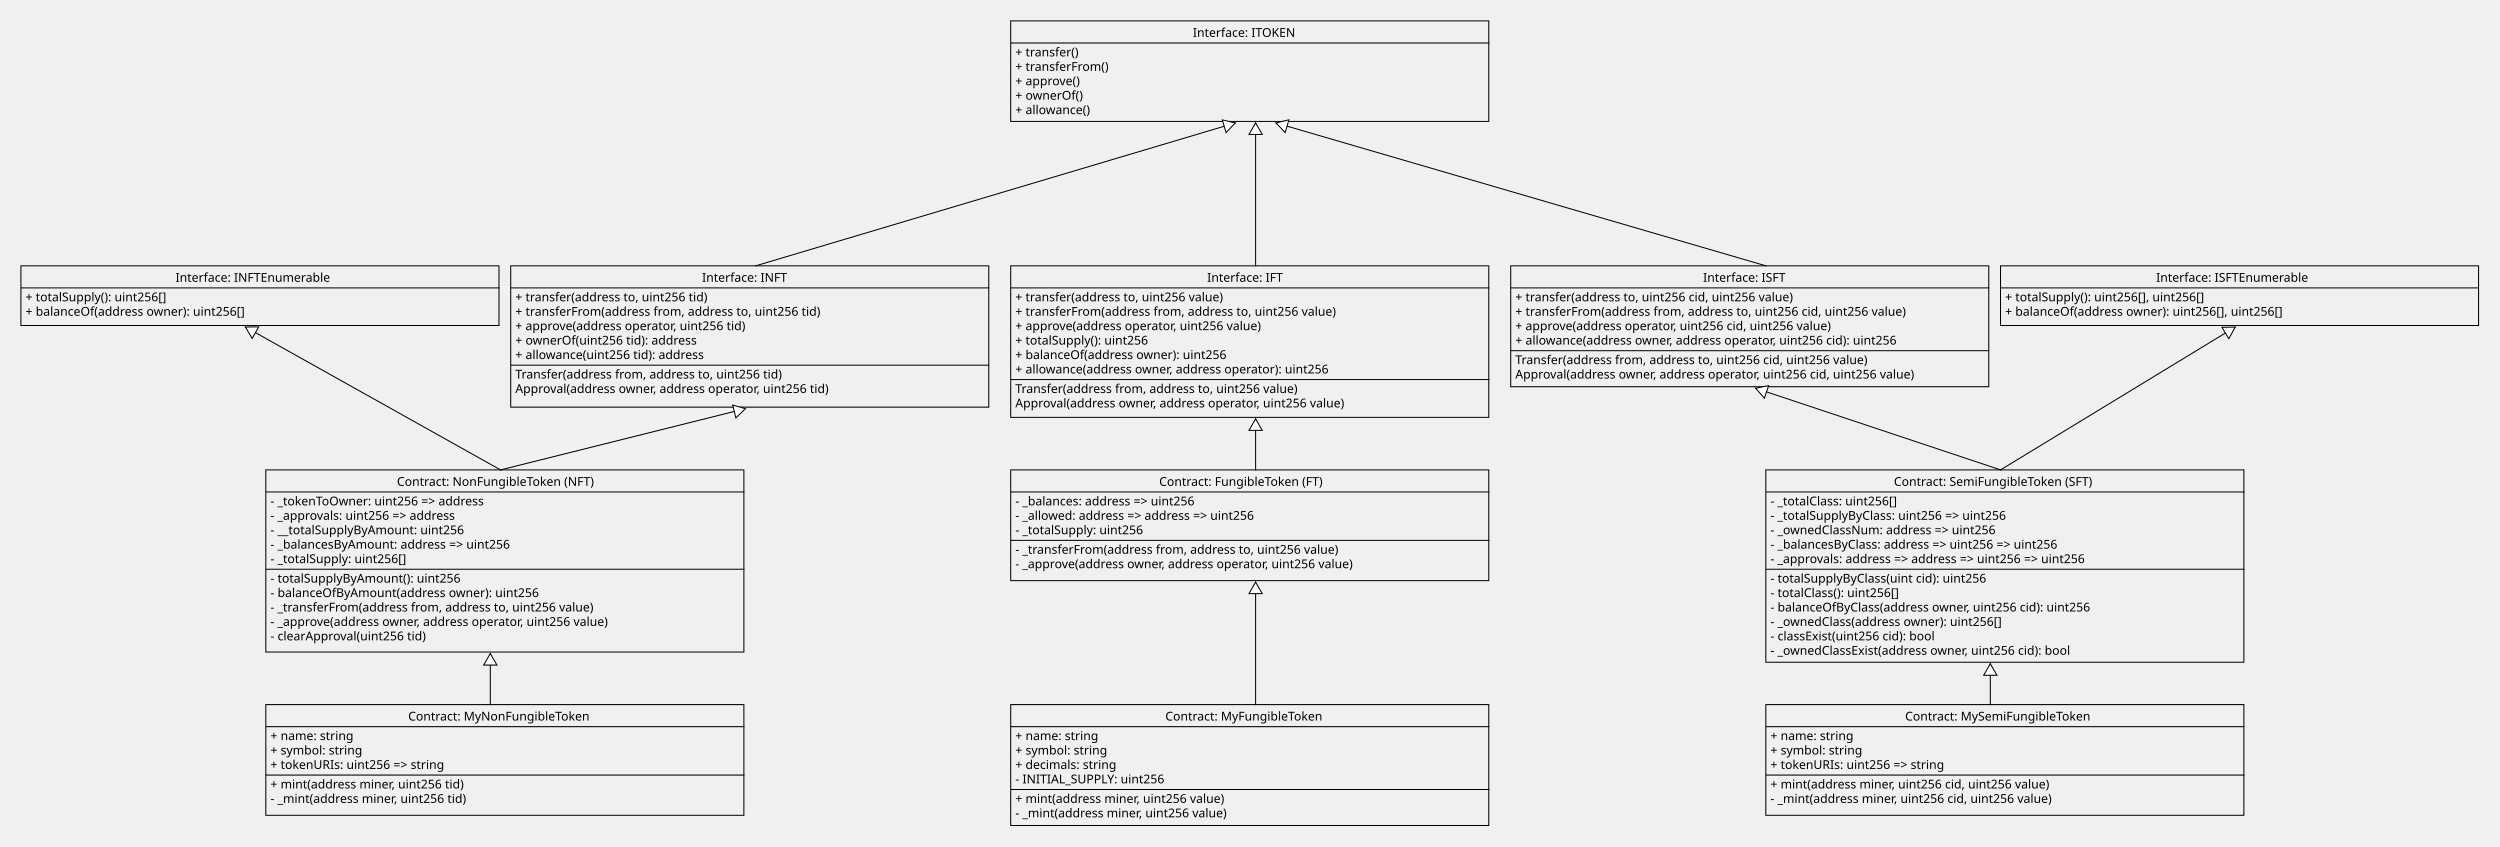
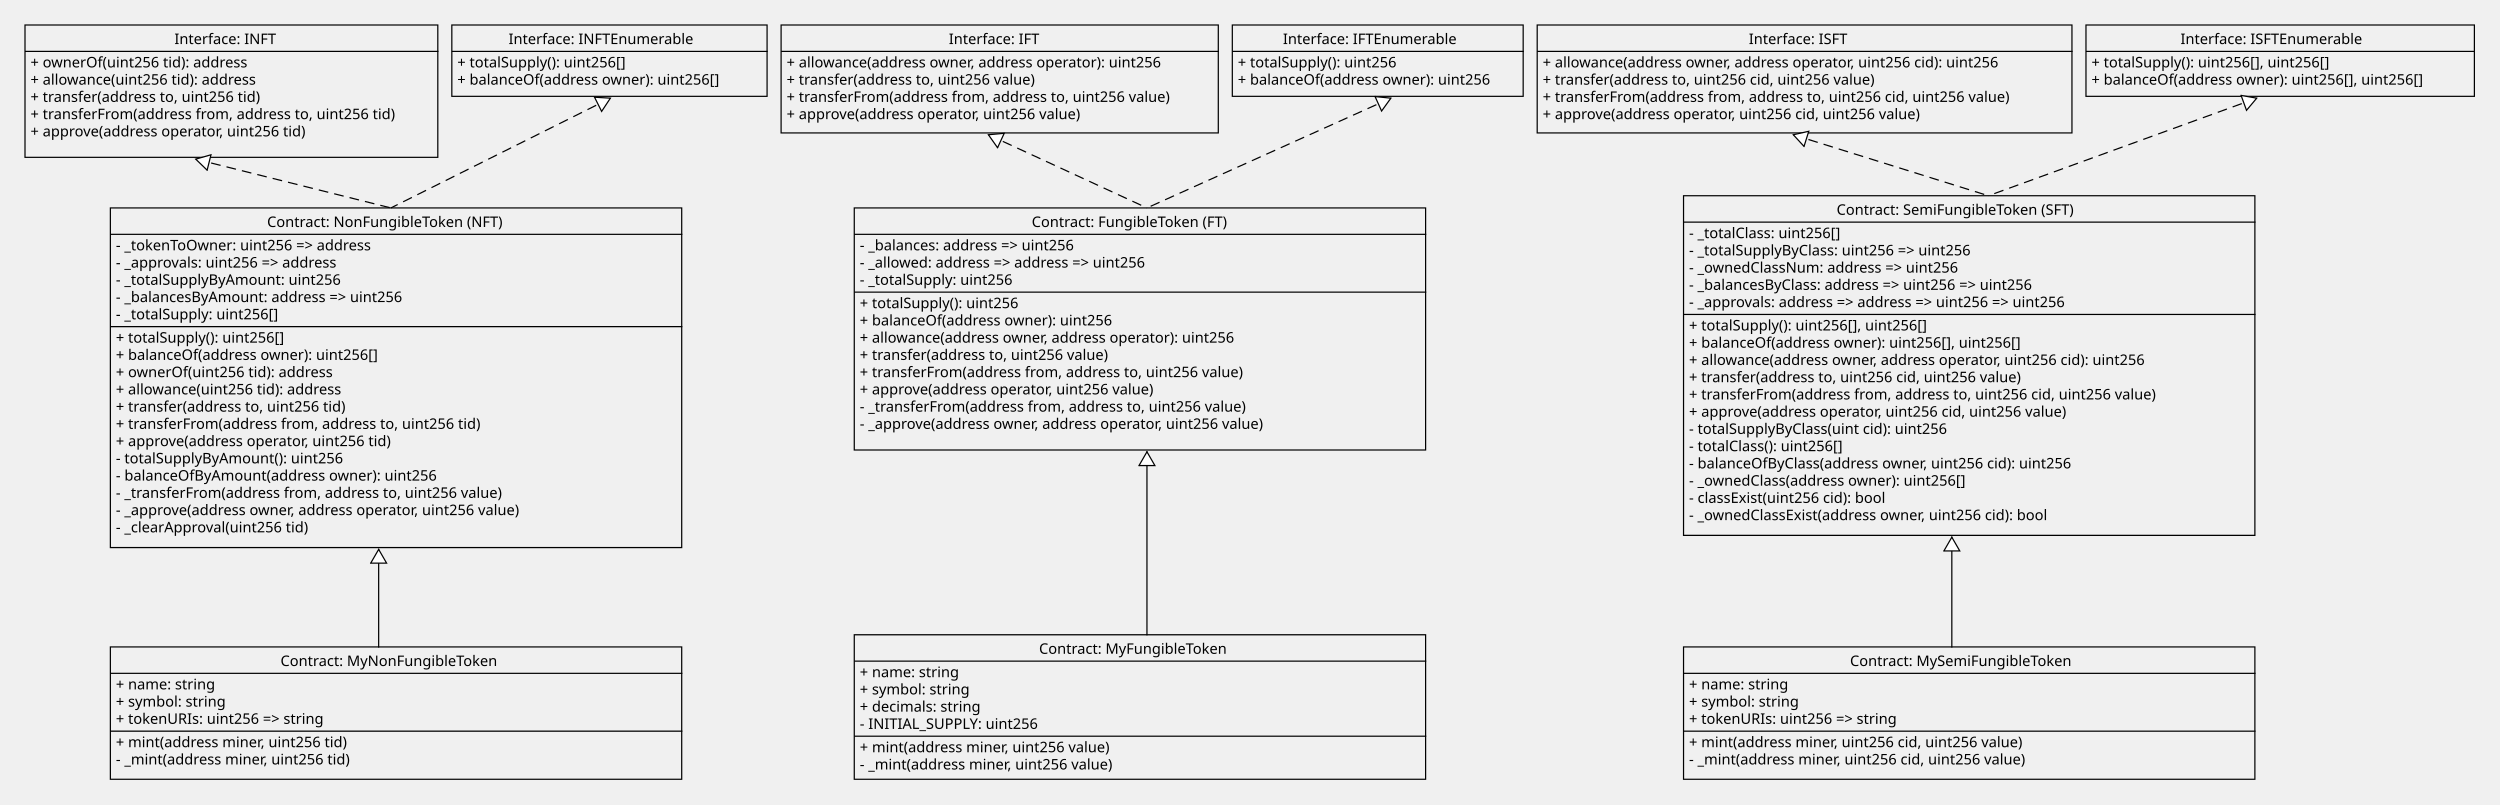
- <svg xmlns="http://www.w3.org/2000/svg" fill-opacity="1" color-rendering="auto" color-interpolation="auto" text-rendering="auto" stroke="black" stroke-linecap="square" width="2450" stroke-miterlimit="10" shape-rendering="auto" stroke-opacity="1" fill="black" stroke-dasharray="none" font-weight="normal" stroke-width="1" viewBox="-20 180 2450 830" height="830" font-family="'Dialog'" font-style="normal" stroke-linejoin="miter" font-size="12px" stroke-dashoffset="0" image-rendering="auto">
+ <svg xmlns="http://www.w3.org/2000/svg" fill-opacity="1" color-rendering="auto" color-interpolation="auto" text-rendering="auto" stroke="black" stroke-linecap="square" width="2050" stroke-miterlimit="10" shape-rendering="auto" stroke-opacity="1" fill="black" stroke-dasharray="none" font-weight="normal" stroke-width="1" viewBox="-20 200 2050 660" height="660" font-family="'Dialog'" font-style="normal" stroke-linejoin="miter" font-size="12px" stroke-dashoffset="0" image-rendering="auto">
  <defs id="genericDefs" />
  <g>
    <defs id="defs1">
      <clipPath clipPathUnits="userSpaceOnUse" id="clipPath1">
        <path d="M0 0 L2147483647 0 L2147483647 2147483647 L0 2147483647 L0 0 Z" />
      </clipPath>
      <clipPath clipPathUnits="userSpaceOnUse" id="clipPath2">
-         <path d="M0 0 L0 100 L470 100 L470 0 Z" />
+         <path d="M0 0 L0 60 L240 60 L240 0 Z" />
      </clipPath>
      <clipPath clipPathUnits="userSpaceOnUse" id="clipPath3">
        <path d="M0 0 L0 110 L470 110 L470 0 Z" />
      </clipPath>
      <clipPath clipPathUnits="userSpaceOnUse" id="clipPath4">
        <path d="M0 0 L0 120 L470 120 L470 0 Z" />
      </clipPath>
      <clipPath clipPathUnits="userSpaceOnUse" id="clipPath5">
-         <path d="M0 0 L0 190 L470 190 L470 0 Z" />
+         <path d="M0 0 L0 280 L470 280 L470 0 Z" />
      </clipPath>
      <clipPath clipPathUnits="userSpaceOnUse" id="clipPath6">
-         <path d="M0 0 L0 180 L470 180 L470 0 Z" />
+         <path d="M0 0 L0 200 L470 200 L470 0 Z" />
      </clipPath>
      <clipPath clipPathUnits="userSpaceOnUse" id="clipPath7">
-         <path d="M0 0 L0 60 L470 60 L470 0 Z" />
+         <path d="M0 0 L0 60 L260 60 L260 0 Z" />
      </clipPath>
      <clipPath clipPathUnits="userSpaceOnUse" id="clipPath8">
-         <path d="M0 0 L0 140 L470 140 L470 0 Z" />
+         <path d="M0 0 L0 110 L340 110 L340 0 Z" />
      </clipPath>
      <clipPath clipPathUnits="userSpaceOnUse" id="clipPath9">
-         <path d="M0 0 L0 150 L470 150 L470 0 Z" />
+         <path d="M0 0 L0 60 L320 60 L320 0 Z" />
      </clipPath>
      <clipPath clipPathUnits="userSpaceOnUse" id="clipPath10">
-         <path d="M0 0 L0 70 L30 70 L30 0 Z" />
+         <path d="M0 0 L0 90 L440 90 L440 0 Z" />
      </clipPath>
      <clipPath clipPathUnits="userSpaceOnUse" id="clipPath11">
-         <path d="M0 0 L0 80 L30 80 L30 0 Z" />
+         <path d="M0 0 L0 90 L360 90 L360 0 Z" />
      </clipPath>
      <clipPath clipPathUnits="userSpaceOnUse" id="clipPath12">
-         <path d="M0 0 L0 170 L260 170 L260 0 Z" />
+         <path d="M0 0 L0 120 L230 120 L230 0 Z" />
      </clipPath>
      <clipPath clipPathUnits="userSpaceOnUse" id="clipPath13">
-         <path d="M0 0 L0 110 L270 110 L270 0 Z" />
+         <path d="M0 0 L0 110 L250 110 L250 0 Z" />
      </clipPath>
      <clipPath clipPathUnits="userSpaceOnUse" id="clipPath14">
-         <path d="M0 0 L0 170 L280 170 L280 0 Z" />
+         <path d="M0 0 L0 80 L190 80 L190 0 Z" />
      </clipPath>
      <clipPath clipPathUnits="userSpaceOnUse" id="clipPath15">
-         <path d="M0 0 L0 90 L270 90 L270 0 Z" />
+         <path d="M0 0 L0 120 L210 120 L210 0 Z" />
      </clipPath>
      <clipPath clipPathUnits="userSpaceOnUse" id="clipPath16">
-         <path d="M0 0 L0 150 L30 150 L30 0 Z" />
+         <path d="M0 0 L0 70 L190 70 L190 0 Z" />
      </clipPath>
      <clipPath clipPathUnits="userSpaceOnUse" id="clipPath17">
-         <path d="M0 0 L0 170 L500 170 L500 0 Z" />
+         <path d="M0 0 L0 90 L160 90 L160 0 Z" />
      </clipPath>
      <clipPath clipPathUnits="userSpaceOnUse" id="clipPath18">
-         <path d="M0 0 L0 170 L510 170 L510 0 Z" />
+         <path d="M0 0 L0 120 L30 120 L30 0 Z" />
      </clipPath>
      <clipPath clipPathUnits="userSpaceOnUse" id="clipPath19">
-         <path d="M0 0 L0 170 L30 170 L30 0 Z" />
+         <path d="M0 0 L0 110 L30 110 L30 0 Z" />
+       </clipPath>
+       <clipPath clipPathUnits="userSpaceOnUse" id="clipPath20">
+         <path d="M0 0 L0 180 L30 180 L30 0 Z" />
      </clipPath>
    </defs>
-     <g fill="rgb(255,255,255)" fill-opacity="0" transform="translate(970,200)" stroke-opacity="0" stroke="rgb(255,255,255)">
-       <rect x="0.5" width="468.5" height="98.5" y="0.5" clip-path="url(#clipPath2)" stroke="none" />
-     </g>
-     <g transform="translate(970,200)">
-       <rect fill="none" x="0.5" width="468.5" height="98.5" y="0.5" clip-path="url(#clipPath2)" />
-       <text x="179" xml:space="preserve" y="16.141" clip-path="url(#clipPath2)" font-family="sans-serif" stroke="none">Interface: ITOKEN</text>
-       <path fill="none" d="M1 22.141 L469 22.141" clip-path="url(#clipPath2)" />
-       <text x="5" xml:space="preserve" y="35.281" clip-path="url(#clipPath2)" font-family="sans-serif" stroke="none">+ transfer()</text>
-       <text x="5" xml:space="preserve" y="49.422" clip-path="url(#clipPath2)" font-family="sans-serif" stroke="none">+ transferFrom()</text>
-       <text x="5" xml:space="preserve" y="63.562" clip-path="url(#clipPath2)" font-family="sans-serif" stroke="none">+ approve()</text>
-       <text x="5" xml:space="preserve" y="77.703" clip-path="url(#clipPath2)" font-family="sans-serif" stroke="none">+ ownerOf()</text>
-       <text x="5" xml:space="preserve" y="91.844" clip-path="url(#clipPath2)" font-family="sans-serif" stroke="none">+ allowance()</text>
-     </g>
-     <g fill="rgb(255,255,255)" fill-opacity="0" transform="translate(1710,870)" stroke-opacity="0" stroke="rgb(255,255,255)">
+     <g fill="rgb(255,255,255)" fill-opacity="0" transform="translate(990,220)" stroke-opacity="0" stroke="rgb(255,255,255)">
+       <rect x="0.5" width="238.5" height="58.5" y="0.5" clip-path="url(#clipPath2)" stroke="none" />
+     </g>
+     <g transform="translate(990,220)">
+       <rect fill="none" x="0.5" width="238.5" height="58.5" y="0.5" clip-path="url(#clipPath2)" />
+       <text x="42" xml:space="preserve" y="16.141" clip-path="url(#clipPath2)" font-family="sans-serif" stroke="none">Interface: IFTEnumerable</text>
+       <path fill="none" d="M1 22.141 L239 22.141" clip-path="url(#clipPath2)" />
+       <text x="5" xml:space="preserve" y="35.281" clip-path="url(#clipPath2)" font-family="sans-serif" stroke="none">+ totalSupply(): uint256</text>
+       <text x="5" xml:space="preserve" y="49.422" clip-path="url(#clipPath2)" font-family="sans-serif" stroke="none">+ balanceOf(address owner): uint256</text>
+     </g>
+     <g fill="rgb(255,255,255)" fill-opacity="0" transform="translate(1360,730)" stroke-opacity="0" stroke="rgb(255,255,255)">
      <rect x="0.5" width="468.5" height="108.5" y="0.5" clip-path="url(#clipPath3)" stroke="none" />
    </g>
-     <g transform="translate(1710,870)">
+     <g transform="translate(1360,730)">
      <rect fill="none" x="0.5" width="468.5" height="108.5" y="0.5" clip-path="url(#clipPath3)" />
      <text x="137" xml:space="preserve" y="16.141" clip-path="url(#clipPath3)" font-family="sans-serif" stroke="none">Contract: MySemiFungibleToken</text>
      <path fill="none" d="M1 22.141 L469 22.141" clip-path="url(#clipPath3)" />
      <text x="5" xml:space="preserve" y="35.281" clip-path="url(#clipPath3)" font-family="sans-serif" stroke="none">+ name: string</text>
      <text x="5" xml:space="preserve" y="49.422" clip-path="url(#clipPath3)" font-family="sans-serif" stroke="none">+ symbol: string</text>
      <text x="5" xml:space="preserve" y="63.562" clip-path="url(#clipPath3)" font-family="sans-serif" stroke="none">+ tokenURIs: uint256 =&gt; string</text>
      <path fill="none" d="M1 69.562 L469 69.562" clip-path="url(#clipPath3)" />
      <text x="5" xml:space="preserve" y="82.703" clip-path="url(#clipPath3)" font-family="sans-serif" stroke="none">+ mint(address miner, uint256 cid, uint256 value)</text>
      <text x="5" xml:space="preserve" y="96.844" clip-path="url(#clipPath3)" font-family="sans-serif" stroke="none">- _mint(address miner, uint256 cid, uint256 value)</text>
    </g>
-     <g fill="rgb(255,255,255)" fill-opacity="0" transform="translate(240,870)" stroke-opacity="0" stroke="rgb(255,255,255)">
+     <g fill="rgb(255,255,255)" fill-opacity="0" transform="translate(70,730)" stroke-opacity="0" stroke="rgb(255,255,255)">
      <rect x="0.5" width="468.5" height="108.5" y="0.5" clip-path="url(#clipPath3)" stroke="none" />
    </g>
-     <g transform="translate(240,870)">
+     <g transform="translate(70,730)">
      <rect fill="none" x="0.5" width="468.5" height="108.5" y="0.5" clip-path="url(#clipPath3)" />
      <text x="140" xml:space="preserve" y="16.141" clip-path="url(#clipPath3)" font-family="sans-serif" stroke="none">Contract: MyNonFungibleToken</text>
      <path fill="none" d="M1 22.141 L469 22.141" clip-path="url(#clipPath3)" />
      <text x="5" xml:space="preserve" y="35.281" clip-path="url(#clipPath3)" font-family="sans-serif" stroke="none">+ name: string</text>
      <text x="5" xml:space="preserve" y="49.422" clip-path="url(#clipPath3)" font-family="sans-serif" stroke="none">+ symbol: string</text>
      <text x="5" xml:space="preserve" y="63.562" clip-path="url(#clipPath3)" font-family="sans-serif" stroke="none">+ tokenURIs: uint256 =&gt; string</text>
      <path fill="none" d="M1 69.562 L469 69.562" clip-path="url(#clipPath3)" />
      <text x="5" xml:space="preserve" y="82.703" clip-path="url(#clipPath3)" font-family="sans-serif" stroke="none">+ mint(address miner, uint256 tid)</text>
      <text x="5" xml:space="preserve" y="96.844" clip-path="url(#clipPath3)" font-family="sans-serif" stroke="none">- _mint(address miner, uint256 tid)</text>
    </g>
-     <g fill="rgb(255,255,255)" fill-opacity="0" transform="translate(970,870)" stroke-opacity="0" stroke="rgb(255,255,255)">
+     <g fill="rgb(255,255,255)" fill-opacity="0" transform="translate(680,720)" stroke-opacity="0" stroke="rgb(255,255,255)">
      <rect x="0.5" width="468.5" height="118.5" y="0.5" clip-path="url(#clipPath4)" stroke="none" />
    </g>
-     <g transform="translate(970,870)">
+     <g transform="translate(680,720)">
      <rect fill="none" x="0.5" width="468.5" height="118.5" y="0.5" clip-path="url(#clipPath4)" />
      <text x="152" xml:space="preserve" y="16.141" clip-path="url(#clipPath4)" font-family="sans-serif" stroke="none">Contract: MyFungibleToken</text>
      <path fill="none" d="M1 22.141 L469 22.141" clip-path="url(#clipPath4)" />
      <text x="5" xml:space="preserve" y="35.281" clip-path="url(#clipPath4)" font-family="sans-serif" stroke="none">+ name: string</text>
      <text x="5" xml:space="preserve" y="49.422" clip-path="url(#clipPath4)" font-family="sans-serif" stroke="none">+ symbol: string</text>
      <text x="5" xml:space="preserve" y="63.562" clip-path="url(#clipPath4)" font-family="sans-serif" stroke="none">+ decimals: string</text>
      <text x="5" xml:space="preserve" y="77.703" clip-path="url(#clipPath4)" font-family="sans-serif" stroke="none">- INITIAL_SUPPLY: uint256</text>
      <path fill="none" d="M1 83.703 L469 83.703" clip-path="url(#clipPath4)" />
      <text x="5" xml:space="preserve" y="96.844" clip-path="url(#clipPath4)" font-family="sans-serif" stroke="none">+ mint(address miner, uint256 value)</text>
      <text x="5" xml:space="preserve" y="110.984" clip-path="url(#clipPath4)" font-family="sans-serif" stroke="none">- _mint(address miner, uint256 value)</text>
    </g>
-     <g fill="rgb(255,255,255)" fill-opacity="0" transform="translate(1710,640)" stroke-opacity="0" stroke="rgb(255,255,255)">
-       <rect x="0.5" width="468.5" height="188.5" y="0.5" clip-path="url(#clipPath5)" stroke="none" />
-     </g>
-     <g transform="translate(1710,640)">
-       <rect fill="none" x="0.5" width="468.5" height="188.5" y="0.5" clip-path="url(#clipPath5)" />
+     <g fill="rgb(255,255,255)" fill-opacity="0" transform="translate(1360,360)" stroke-opacity="0" stroke="rgb(255,255,255)">
+       <rect x="0.5" width="468.5" height="278.5" y="0.5" clip-path="url(#clipPath5)" stroke="none" />
+     </g>
+     <g transform="translate(1360,360)">
+       <rect fill="none" x="0.5" width="468.5" height="278.5" y="0.5" clip-path="url(#clipPath5)" />
      <text x="126" xml:space="preserve" y="16.141" clip-path="url(#clipPath5)" font-family="sans-serif" stroke="none">Contract: SemiFungibleToken (SFT)</text>
      <path fill="none" d="M1 22.141 L469 22.141" clip-path="url(#clipPath5)" />
      <text x="5" xml:space="preserve" y="35.281" clip-path="url(#clipPath5)" font-family="sans-serif" stroke="none">- _totalClass: uint256[]</text>
      <text x="5" xml:space="preserve" y="49.422" clip-path="url(#clipPath5)" font-family="sans-serif" stroke="none">- _totalSupplyByClass: uint256 =&gt; uint256</text>
      <text x="5" xml:space="preserve" y="63.562" clip-path="url(#clipPath5)" font-family="sans-serif" stroke="none">- _ownedClassNum: address =&gt; uint256</text>
      <text x="5" xml:space="preserve" y="77.703" clip-path="url(#clipPath5)" font-family="sans-serif" stroke="none">- _balancesByClass: address =&gt; uint256 =&gt; uint256</text>
      <text x="5" xml:space="preserve" y="91.844" clip-path="url(#clipPath5)" font-family="sans-serif" stroke="none">- _approvals: address =&gt; address =&gt; uint256 =&gt; uint256</text>
      <path fill="none" d="M1 97.844 L469 97.844" clip-path="url(#clipPath5)" />
-       <text x="5" xml:space="preserve" y="110.984" clip-path="url(#clipPath5)" font-family="sans-serif" stroke="none">- totalSupplyByClass(uint cid): uint256</text>
-       <text x="5" xml:space="preserve" y="125.125" clip-path="url(#clipPath5)" font-family="sans-serif" stroke="none">- totalClass(): uint256[]</text>
-       <text x="5" xml:space="preserve" y="139.266" clip-path="url(#clipPath5)" font-family="sans-serif" stroke="none">- balanceOfByClass(address owner, uint256 cid): uint256</text>
-       <text x="5" xml:space="preserve" y="153.406" clip-path="url(#clipPath5)" font-family="sans-serif" stroke="none">- _ownedClass(address owner): uint256[]</text>
-       <text x="5" xml:space="preserve" y="167.547" clip-path="url(#clipPath5)" font-family="sans-serif" stroke="none">- classExist(uint256 cid): bool</text>
-       <text x="5" xml:space="preserve" y="181.688" clip-path="url(#clipPath5)" font-family="sans-serif" stroke="none">- _ownedClassExist(address owner, uint256 cid): bool</text>
-     </g>
-     <g fill="rgb(255,255,255)" fill-opacity="0" transform="translate(240,640)" stroke-opacity="0" stroke="rgb(255,255,255)">
-       <rect x="0.5" width="468.5" height="178.5" y="0.5" clip-path="url(#clipPath6)" stroke="none" />
-     </g>
-     <g transform="translate(240,640)">
-       <rect fill="none" x="0.5" width="468.5" height="178.5" y="0.5" clip-path="url(#clipPath6)" />
-       <text x="129" xml:space="preserve" y="16.141" clip-path="url(#clipPath6)" font-family="sans-serif" stroke="none">Contract: NonFungibleToken (NFT)</text>
+       <text x="5" xml:space="preserve" y="110.984" clip-path="url(#clipPath5)" font-family="sans-serif" stroke="none">+ totalSupply(): uint256[], uint256[]</text>
+       <text x="5" xml:space="preserve" y="125.125" clip-path="url(#clipPath5)" font-family="sans-serif" stroke="none">+ balanceOf(address owner): uint256[], uint256[]</text>
+       <text x="5" xml:space="preserve" y="139.266" clip-path="url(#clipPath5)" font-family="sans-serif" stroke="none">+ allowance(address owner, address operator, uint256 cid): uint256</text>
+       <text x="5" xml:space="preserve" y="153.406" clip-path="url(#clipPath5)" font-family="sans-serif" stroke="none">+ transfer(address to, uint256 cid, uint256 value)</text>
+       <text x="5" xml:space="preserve" y="167.547" clip-path="url(#clipPath5)" font-family="sans-serif" stroke="none">+ transferFrom(address from, address to, uint256 cid, uint256 value)</text>
+       <text x="5" xml:space="preserve" y="181.688" clip-path="url(#clipPath5)" font-family="sans-serif" stroke="none">+ approve(address operator, uint256 cid, uint256 value)</text>
+       <text x="5" xml:space="preserve" y="195.828" clip-path="url(#clipPath5)" font-family="sans-serif" stroke="none">- totalSupplyByClass(uint cid): uint256</text>
+       <text x="5" xml:space="preserve" y="209.969" clip-path="url(#clipPath5)" font-family="sans-serif" stroke="none">- totalClass(): uint256[]</text>
+       <text x="5" xml:space="preserve" y="224.109" clip-path="url(#clipPath5)" font-family="sans-serif" stroke="none">- balanceOfByClass(address owner, uint256 cid): uint256</text>
+       <text x="5" xml:space="preserve" y="238.25" clip-path="url(#clipPath5)" font-family="sans-serif" stroke="none">- _ownedClass(address owner): uint256[]</text>
+       <text x="5" xml:space="preserve" y="252.391" clip-path="url(#clipPath5)" font-family="sans-serif" stroke="none">- classExist(uint256 cid): bool</text>
+       <text x="5" xml:space="preserve" y="266.531" clip-path="url(#clipPath5)" font-family="sans-serif" stroke="none">- _ownedClassExist(address owner, uint256 cid): bool</text>
+     </g>
+     <g fill="rgb(255,255,255)" fill-opacity="0" transform="translate(70,370)" stroke-opacity="0" stroke="rgb(255,255,255)">
+       <rect x="0.5" width="468.5" height="278.5" y="0.5" clip-path="url(#clipPath5)" stroke="none" />
+     </g>
+     <g transform="translate(70,370)">
+       <rect fill="none" x="0.5" width="468.5" height="278.5" y="0.5" clip-path="url(#clipPath5)" />
+       <text x="129" xml:space="preserve" y="16.141" clip-path="url(#clipPath5)" font-family="sans-serif" stroke="none">Contract: NonFungibleToken (NFT)</text>
+       <path fill="none" d="M1 22.141 L469 22.141" clip-path="url(#clipPath5)" />
+       <text x="5" xml:space="preserve" y="35.281" clip-path="url(#clipPath5)" font-family="sans-serif" stroke="none">- _tokenToOwner: uint256 =&gt; address</text>
+       <text x="5" xml:space="preserve" y="49.422" clip-path="url(#clipPath5)" font-family="sans-serif" stroke="none">- _approvals: uint256 =&gt; address</text>
+       <text x="5" xml:space="preserve" y="63.562" clip-path="url(#clipPath5)" font-family="sans-serif" stroke="none">- _totalSupplyByAmount: uint256</text>
+       <text x="5" xml:space="preserve" y="77.703" clip-path="url(#clipPath5)" font-family="sans-serif" stroke="none">- _balancesByAmount: address =&gt; uint256</text>
+       <text x="5" xml:space="preserve" y="91.844" clip-path="url(#clipPath5)" font-family="sans-serif" stroke="none">- _totalSupply: uint256[]</text>
+       <path fill="none" d="M1 97.844 L469 97.844" clip-path="url(#clipPath5)" />
+       <text x="5" xml:space="preserve" y="110.984" clip-path="url(#clipPath5)" font-family="sans-serif" stroke="none">+ totalSupply(): uint256[]</text>
+       <text x="5" xml:space="preserve" y="125.125" clip-path="url(#clipPath5)" font-family="sans-serif" stroke="none">+ balanceOf(address owner): uint256[]</text>
+       <text x="5" xml:space="preserve" y="139.266" clip-path="url(#clipPath5)" font-family="sans-serif" stroke="none">+ ownerOf(uint256 tid): address</text>
+       <text x="5" xml:space="preserve" y="153.406" clip-path="url(#clipPath5)" font-family="sans-serif" stroke="none">+ allowance(uint256 tid): address</text>
+       <text x="5" xml:space="preserve" y="167.547" clip-path="url(#clipPath5)" font-family="sans-serif" stroke="none">+ transfer(address to, uint256 tid)</text>
+       <text x="5" xml:space="preserve" y="181.688" clip-path="url(#clipPath5)" font-family="sans-serif" stroke="none">+ transferFrom(address from, address to, uint256 tid)</text>
+       <text x="5" xml:space="preserve" y="195.828" clip-path="url(#clipPath5)" font-family="sans-serif" stroke="none">+ approve(address operator, uint256 tid)</text>
+       <text x="5" xml:space="preserve" y="209.969" clip-path="url(#clipPath5)" font-family="sans-serif" stroke="none">- totalSupplyByAmount(): uint256</text>
+       <text x="5" xml:space="preserve" y="224.109" clip-path="url(#clipPath5)" font-family="sans-serif" stroke="none">- balanceOfByAmount(address owner): uint256</text>
+       <text x="5" xml:space="preserve" y="238.25" clip-path="url(#clipPath5)" font-family="sans-serif" stroke="none">- _transferFrom(address from, address to, uint256 value)</text>
+       <text x="5" xml:space="preserve" y="252.391" clip-path="url(#clipPath5)" font-family="sans-serif" stroke="none">- _approve(address owner, address operator, uint256 value)</text>
+       <text x="5" xml:space="preserve" y="266.531" clip-path="url(#clipPath5)" font-family="sans-serif" stroke="none">- _clearApproval(uint256 tid)</text>
+     </g>
+     <g fill="rgb(255,255,255)" fill-opacity="0" transform="translate(680,370)" stroke-opacity="0" stroke="rgb(255,255,255)">
+       <rect x="0.5" width="468.5" height="198.5" y="0.5" clip-path="url(#clipPath6)" stroke="none" />
+     </g>
+     <g transform="translate(680,370)">
+       <rect fill="none" x="0.5" width="468.5" height="198.5" y="0.5" clip-path="url(#clipPath6)" />
+       <text x="146" xml:space="preserve" y="16.141" clip-path="url(#clipPath6)" font-family="sans-serif" stroke="none">Contract: FungibleToken (FT)</text>
      <path fill="none" d="M1 22.141 L469 22.141" clip-path="url(#clipPath6)" />
-       <text x="5" xml:space="preserve" y="35.281" clip-path="url(#clipPath6)" font-family="sans-serif" stroke="none">- _tokenToOwner: uint256 =&gt; address</text>
-       <text x="5" xml:space="preserve" y="49.422" clip-path="url(#clipPath6)" font-family="sans-serif" stroke="none">- _approvals: uint256 =&gt; address</text>
-       <text x="5" xml:space="preserve" y="63.562" clip-path="url(#clipPath6)" font-family="sans-serif" stroke="none">- __totalSupplyByAmount: uint256</text>
-       <text x="5" xml:space="preserve" y="77.703" clip-path="url(#clipPath6)" font-family="sans-serif" stroke="none">- _balancesByAmount: address =&gt; uint256</text>
-       <text x="5" xml:space="preserve" y="91.844" clip-path="url(#clipPath6)" font-family="sans-serif" stroke="none">- _totalSupply: uint256[]</text>
-       <path fill="none" d="M1 97.844 L469 97.844" clip-path="url(#clipPath6)" />
-       <text x="5" xml:space="preserve" y="110.984" clip-path="url(#clipPath6)" font-family="sans-serif" stroke="none">- totalSupplyByAmount(): uint256</text>
-       <text x="5" xml:space="preserve" y="125.125" clip-path="url(#clipPath6)" font-family="sans-serif" stroke="none">- balanceOfByAmount(address owner): uint256</text>
-       <text x="5" xml:space="preserve" y="139.266" clip-path="url(#clipPath6)" font-family="sans-serif" stroke="none">- _transferFrom(address from, address to, uint256 value)</text>
-       <text x="5" xml:space="preserve" y="153.406" clip-path="url(#clipPath6)" font-family="sans-serif" stroke="none">- _approve(address owner, address operator, uint256 value)</text>
-       <text x="5" xml:space="preserve" y="167.547" clip-path="url(#clipPath6)" font-family="sans-serif" stroke="none">- clearApproval(uint256 tid)</text>
-     </g>
-     <g fill="rgb(255,255,255)" fill-opacity="0" transform="translate(970,640)" stroke-opacity="0" stroke="rgb(255,255,255)">
-       <rect x="0.5" width="468.5" height="108.5" y="0.5" clip-path="url(#clipPath3)" stroke="none" />
-     </g>
-     <g transform="translate(970,640)">
-       <rect fill="none" x="0.5" width="468.5" height="108.5" y="0.5" clip-path="url(#clipPath3)" />
-       <text x="146" xml:space="preserve" y="16.141" clip-path="url(#clipPath3)" font-family="sans-serif" stroke="none">Contract: FungibleToken (FT)</text>
-       <path fill="none" d="M1 22.141 L469 22.141" clip-path="url(#clipPath3)" />
-       <text x="5" xml:space="preserve" y="35.281" clip-path="url(#clipPath3)" font-family="sans-serif" stroke="none">- _balances: address =&gt; uint256</text>
-       <text x="5" xml:space="preserve" y="49.422" clip-path="url(#clipPath3)" font-family="sans-serif" stroke="none">- _allowed: address =&gt; address =&gt; uint256</text>
-       <text x="5" xml:space="preserve" y="63.562" clip-path="url(#clipPath3)" font-family="sans-serif" stroke="none">- _totalSupply: uint256</text>
-       <path fill="none" d="M1 69.562 L469 69.562" clip-path="url(#clipPath3)" />
-       <text x="5" xml:space="preserve" y="82.703" clip-path="url(#clipPath3)" font-family="sans-serif" stroke="none">- _transferFrom(address from, address to, uint256 value)</text>
-       <text x="5" xml:space="preserve" y="96.844" clip-path="url(#clipPath3)" font-family="sans-serif" stroke="none">- _approve(address owner, address operator, uint256 value)</text>
-     </g>
-     <g fill="rgb(255,255,255)" fill-opacity="0" transform="translate(0,440)" stroke-opacity="0" stroke="rgb(255,255,255)">
-       <rect x="0.5" width="468.5" height="58.5" y="0.5" clip-path="url(#clipPath7)" stroke="none" />
-     </g>
-     <g transform="translate(0,440)">
-       <rect fill="none" x="0.5" width="468.5" height="58.5" y="0.5" clip-path="url(#clipPath7)" />
-       <text x="152" xml:space="preserve" y="16.141" clip-path="url(#clipPath7)" font-family="sans-serif" stroke="none">Interface: INFTEnumerable</text>
-       <path fill="none" d="M1 22.141 L469 22.141" clip-path="url(#clipPath7)" />
+       <text x="5" xml:space="preserve" y="35.281" clip-path="url(#clipPath6)" font-family="sans-serif" stroke="none">- _balances: address =&gt; uint256</text>
+       <text x="5" xml:space="preserve" y="49.422" clip-path="url(#clipPath6)" font-family="sans-serif" stroke="none">- _allowed: address =&gt; address =&gt; uint256</text>
+       <text x="5" xml:space="preserve" y="63.562" clip-path="url(#clipPath6)" font-family="sans-serif" stroke="none">- _totalSupply: uint256</text>
+       <path fill="none" d="M1 69.562 L469 69.562" clip-path="url(#clipPath6)" />
+       <text x="5" xml:space="preserve" y="82.703" clip-path="url(#clipPath6)" font-family="sans-serif" stroke="none">+ totalSupply(): uint256</text>
+       <text x="5" xml:space="preserve" y="96.844" clip-path="url(#clipPath6)" font-family="sans-serif" stroke="none">+ balanceOf(address owner): uint256</text>
+       <text x="5" xml:space="preserve" y="110.984" clip-path="url(#clipPath6)" font-family="sans-serif" stroke="none">+ allowance(address owner, address operator): uint256</text>
+       <text x="5" xml:space="preserve" y="125.125" clip-path="url(#clipPath6)" font-family="sans-serif" stroke="none">+ transfer(address to, uint256 value)</text>
+       <text x="5" xml:space="preserve" y="139.266" clip-path="url(#clipPath6)" font-family="sans-serif" stroke="none">+ transferFrom(address from, address to, uint256 value)</text>
+       <text x="5" xml:space="preserve" y="153.406" clip-path="url(#clipPath6)" font-family="sans-serif" stroke="none">+ approve(address operator, uint256 value)</text>
+       <text x="5" xml:space="preserve" y="167.547" clip-path="url(#clipPath6)" font-family="sans-serif" stroke="none">- _transferFrom(address from, address to, uint256 value)</text>
+       <text x="5" xml:space="preserve" y="181.688" clip-path="url(#clipPath6)" font-family="sans-serif" stroke="none">- _approve(address owner, address operator, uint256 value)</text>
+     </g>
+     <g fill="rgb(255,255,255)" fill-opacity="0" transform="translate(350,220)" stroke-opacity="0" stroke="rgb(255,255,255)">
+       <rect x="0.5" width="258.5" height="58.5" y="0.5" clip-path="url(#clipPath7)" stroke="none" />
+     </g>
+     <g transform="translate(350,220)">
+       <rect fill="none" x="0.5" width="258.5" height="58.5" y="0.5" clip-path="url(#clipPath7)" />
+       <text x="47" xml:space="preserve" y="16.141" clip-path="url(#clipPath7)" font-family="sans-serif" stroke="none">Interface: INFTEnumerable</text>
+       <path fill="none" d="M1 22.141 L259 22.141" clip-path="url(#clipPath7)" />
      <text x="5" xml:space="preserve" y="35.281" clip-path="url(#clipPath7)" font-family="sans-serif" stroke="none">+ totalSupply(): uint256[]</text>
      <text x="5" xml:space="preserve" y="49.422" clip-path="url(#clipPath7)" font-family="sans-serif" stroke="none">+ balanceOf(address owner): uint256[]</text>
    </g>
-     <g fill="rgb(255,255,255)" fill-opacity="0" transform="translate(480,440)" stroke-opacity="0" stroke="rgb(255,255,255)">
-       <rect x="0.5" width="468.5" height="138.5" y="0.5" clip-path="url(#clipPath8)" stroke="none" />
-     </g>
-     <g transform="translate(480,440)">
-       <rect fill="none" x="0.5" width="468.5" height="138.5" y="0.5" clip-path="url(#clipPath8)" />
-       <text x="188" xml:space="preserve" y="16.141" clip-path="url(#clipPath8)" font-family="sans-serif" stroke="none">Interface: INFT</text>
-       <path fill="none" d="M1 22.141 L469 22.141" clip-path="url(#clipPath8)" />
-       <text x="5" xml:space="preserve" y="35.281" clip-path="url(#clipPath8)" font-family="sans-serif" stroke="none">+ transfer(address to, uint256 tid)</text>
-       <text x="5" xml:space="preserve" y="49.422" clip-path="url(#clipPath8)" font-family="sans-serif" stroke="none">+ transferFrom(address from, address to, uint256 tid)</text>
-       <text x="5" xml:space="preserve" y="63.562" clip-path="url(#clipPath8)" font-family="sans-serif" stroke="none">+ approve(address operator, uint256 tid)</text>
-       <text x="5" xml:space="preserve" y="77.703" clip-path="url(#clipPath8)" font-family="sans-serif" stroke="none">+ ownerOf(uint256 tid): address</text>
-       <text x="5" xml:space="preserve" y="91.844" clip-path="url(#clipPath8)" font-family="sans-serif" stroke="none">+ allowance(uint256 tid): address</text>
-       <path fill="none" d="M1 97.844 L469 97.844" clip-path="url(#clipPath8)" />
-       <text x="5" xml:space="preserve" y="110.984" clip-path="url(#clipPath8)" font-family="sans-serif" stroke="none">Transfer(address from, address to, uint256 tid)</text>
-       <text x="5" xml:space="preserve" y="125.125" clip-path="url(#clipPath8)" font-family="sans-serif" stroke="none">Approval(address owner, address operator, uint256 tid)</text>
-     </g>
-     <g fill="rgb(255,255,255)" fill-opacity="0" transform="translate(1940,440)" stroke-opacity="0" stroke="rgb(255,255,255)">
-       <rect x="0.5" width="468.5" height="58.5" y="0.5" clip-path="url(#clipPath7)" stroke="none" />
-     </g>
-     <g transform="translate(1940,440)">
-       <rect fill="none" x="0.5" width="468.5" height="58.5" y="0.5" clip-path="url(#clipPath7)" />
-       <text x="153" xml:space="preserve" y="16.141" clip-path="url(#clipPath7)" font-family="sans-serif" stroke="none">Interface: ISFTEnumerable</text>
-       <path fill="none" d="M1 22.141 L469 22.141" clip-path="url(#clipPath7)" />
-       <text x="5" xml:space="preserve" y="35.281" clip-path="url(#clipPath7)" font-family="sans-serif" stroke="none">+ totalSupply(): uint256[], uint256[]</text>
-       <text x="5" xml:space="preserve" y="49.422" clip-path="url(#clipPath7)" font-family="sans-serif" stroke="none">+ balanceOf(address owner): uint256[], uint256[]</text>
-     </g>
-     <g fill="rgb(255,255,255)" fill-opacity="0" transform="translate(1460,440)" stroke-opacity="0" stroke="rgb(255,255,255)">
-       <rect x="0.5" width="468.5" height="118.5" y="0.5" clip-path="url(#clipPath4)" stroke="none" />
-     </g>
-     <g transform="translate(1460,440)">
-       <rect fill="none" x="0.5" width="468.5" height="118.5" y="0.5" clip-path="url(#clipPath4)" />
-       <text x="189" xml:space="preserve" y="16.141" clip-path="url(#clipPath4)" font-family="sans-serif" stroke="none">Interface: ISFT</text>
-       <path fill="none" d="M1 22.141 L469 22.141" clip-path="url(#clipPath4)" />
-       <text x="5" xml:space="preserve" y="35.281" clip-path="url(#clipPath4)" font-family="sans-serif" stroke="none">+ transfer(address to, uint256 cid, uint256 value)</text>
-       <text x="5" xml:space="preserve" y="49.422" clip-path="url(#clipPath4)" font-family="sans-serif" stroke="none">+ transferFrom(address from, address to, uint256 cid, uint256 value)</text>
-       <text x="5" xml:space="preserve" y="63.562" clip-path="url(#clipPath4)" font-family="sans-serif" stroke="none">+ approve(address operator, uint256 cid, uint256 value)</text>
-       <text x="5" xml:space="preserve" y="77.703" clip-path="url(#clipPath4)" font-family="sans-serif" stroke="none">+ allowance(address owner, address operator, uint256 cid): uint256</text>
-       <path fill="none" d="M1 83.703 L469 83.703" clip-path="url(#clipPath4)" />
-       <text x="5" xml:space="preserve" y="96.844" clip-path="url(#clipPath4)" font-family="sans-serif" stroke="none">Transfer(address from, address to, uint256 cid, uint256 value)</text>
-       <text x="5" xml:space="preserve" y="110.984" clip-path="url(#clipPath4)" font-family="sans-serif" stroke="none">Approval(address owner, address operator, uint256 cid, uint256 value)</text>
-     </g>
-     <g fill="rgb(255,255,255)" fill-opacity="0" transform="translate(970,440)" stroke-opacity="0" stroke="rgb(255,255,255)">
-       <rect x="0.5" width="468.5" height="148.5" y="0.5" clip-path="url(#clipPath9)" stroke="none" />
-     </g>
-     <g transform="translate(970,440)">
-       <rect fill="none" x="0.5" width="468.5" height="148.5" y="0.5" clip-path="url(#clipPath9)" />
-       <text x="193" xml:space="preserve" y="16.141" clip-path="url(#clipPath9)" font-family="sans-serif" stroke="none">Interface: IFT</text>
-       <path fill="none" d="M1 22.141 L469 22.141" clip-path="url(#clipPath9)" />
-       <text x="5" xml:space="preserve" y="35.281" clip-path="url(#clipPath9)" font-family="sans-serif" stroke="none">+ transfer(address to, uint256 value)</text>
-       <text x="5" xml:space="preserve" y="49.422" clip-path="url(#clipPath9)" font-family="sans-serif" stroke="none">+ transferFrom(address from, address to, uint256 value)</text>
-       <text x="5" xml:space="preserve" y="63.562" clip-path="url(#clipPath9)" font-family="sans-serif" stroke="none">+ approve(address operator, uint256 value)</text>
-       <text x="5" xml:space="preserve" y="77.703" clip-path="url(#clipPath9)" font-family="sans-serif" stroke="none">+ totalSupply(): uint256</text>
-       <text x="5" xml:space="preserve" y="91.844" clip-path="url(#clipPath9)" font-family="sans-serif" stroke="none">+ balanceOf(address owner): uint256</text>
-       <text x="5" xml:space="preserve" y="105.984" clip-path="url(#clipPath9)" font-family="sans-serif" stroke="none">+ allowance(address owner, address operator): uint256</text>
-       <path fill="none" d="M1 111.984 L469 111.984" clip-path="url(#clipPath9)" />
-       <text x="5" xml:space="preserve" y="125.125" clip-path="url(#clipPath9)" font-family="sans-serif" stroke="none">Transfer(address from, address to, uint256 value)</text>
-       <text x="5" xml:space="preserve" y="139.266" clip-path="url(#clipPath9)" font-family="sans-serif" stroke="none">Approval(address owner, address operator, uint256 value)</text>
-     </g>
-     <g transform="translate(1920,820)">
-       <path fill="none" d="M10.5 10.5 L10.5 50.5" clip-path="url(#clipPath10)" />
-       <path fill="white" d="M4 21.758 L10.5 10.5 L17 21.758 L4 21.758" clip-path="url(#clipPath10)" stroke="none" />
-       <path fill="none" d="M4 21.758 L10.5 10.5 L17 21.758 L4 21.758" clip-path="url(#clipPath10)" />
-     </g>
-     <g transform="translate(450,810)">
-       <path fill="none" d="M10.5 10.5 L10.5 60.5" clip-path="url(#clipPath11)" />
-       <path fill="white" d="M4 21.758 L10.5 10.5 L17 21.758 L4 21.758" clip-path="url(#clipPath11)" stroke="none" />
-       <path fill="none" d="M4 21.758 L10.5 10.5 L17 21.758 L4 21.758" clip-path="url(#clipPath11)" />
-     </g>
-     <g transform="translate(1930,490)">
-       <path fill="none" d="M240.5 10.5 L10.5 150.5" clip-path="url(#clipPath12)" />
-       <path fill="white" d="M227.504 10.801 L240.5 10.5 L234.263 21.906 L227.504 10.801" clip-path="url(#clipPath12)" stroke="none" />
-       <path fill="none" d="M227.504 10.801 L240.5 10.5 L234.263 21.906 L227.504 10.801" clip-path="url(#clipPath12)" />
-     </g>
-     <g transform="translate(1690,550)">
-       <path fill="none" d="M10.5 10.5 L250.5 90.5" clip-path="url(#clipPath13)" />
-       <path fill="white" d="M19.125 20.227 L10.5 10.5 L23.236 7.894 L19.125 20.227" clip-path="url(#clipPath13)" stroke="none" />
-       <path fill="none" d="M19.125 20.227 L10.5 10.5 L23.236 7.894 L19.125 20.227" clip-path="url(#clipPath13)" />
-     </g>
-     <g transform="translate(210,490)">
-       <path fill="none" d="M10.5 10.5 L260.5 150.5" clip-path="url(#clipPath14)" />
-       <path fill="white" d="M17.147 21.672 L10.5 10.5 L23.499 10.33 L17.147 21.672" clip-path="url(#clipPath14)" stroke="none" />
-       <path fill="none" d="M17.147 21.672 L10.5 10.5 L23.499 10.33 L17.147 21.672" clip-path="url(#clipPath14)" />
-     </g>
-     <g transform="translate(460,570)">
-       <path fill="none" d="M250.5 10.5 L10.5 70.5" clip-path="url(#clipPath15)" />
-       <path fill="white" d="M238.001 6.925 L250.5 10.5 L241.154 19.537 L238.001 6.925" clip-path="url(#clipPath15)" stroke="none" />
-       <path fill="none" d="M238.001 6.925 L250.5 10.5 L241.154 19.537 L238.001 6.925" clip-path="url(#clipPath15)" />
-     </g>
-     <g transform="translate(1200,740)">
-       <path fill="none" d="M10.5 10.5 L10.5 130.5" clip-path="url(#clipPath16)" />
-       <path fill="white" d="M4 21.758 L10.5 10.5 L17 21.758 L4 21.758" clip-path="url(#clipPath16)" stroke="none" />
-       <path fill="none" d="M4 21.758 L10.5 10.5 L17 21.758 L4 21.758" clip-path="url(#clipPath16)" />
-     </g>
-     <g transform="translate(1200,580)">
-       <path fill="none" d="M10.5 10.5 L10.5 60.5" clip-path="url(#clipPath11)" />
-       <path fill="white" d="M4 21.758 L10.5 10.5 L17 21.758 L4 21.758" clip-path="url(#clipPath11)" stroke="none" />
-       <path fill="none" d="M4 21.758 L10.5 10.5 L17 21.758 L4 21.758" clip-path="url(#clipPath11)" />
-     </g>
-     <g transform="translate(710,290)">
-       <path fill="none" d="M480.5 10.5 L10.5 150.5" clip-path="url(#clipPath17)" />
-       <path fill="white" d="M467.855 7.484 L480.5 10.5 L471.566 19.944 L467.855 7.484" clip-path="url(#clipPath17)" stroke="none" />
-       <path fill="none" d="M467.855 7.484 L480.5 10.5 L471.566 19.944 L467.855 7.484" clip-path="url(#clipPath17)" />
-     </g>
-     <g transform="translate(1220,290)">
-       <path fill="none" d="M10.5 10.5 L490.5 150.5" clip-path="url(#clipPath18)" />
-       <path fill="white" d="M19.488 19.892 L10.5 10.5 L23.128 7.412 L19.488 19.892" clip-path="url(#clipPath18)" stroke="none" />
-       <path fill="none" d="M19.488 19.892 L10.5 10.5 L23.128 7.412 L19.488 19.892" clip-path="url(#clipPath18)" />
-     </g>
-     <g transform="translate(1200,290)">
-       <path fill="none" d="M10.5 10.5 L10.5 150.5" clip-path="url(#clipPath19)" />
+     <g fill="rgb(255,255,255)" fill-opacity="0" transform="translate(0,220)" stroke-opacity="0" stroke="rgb(255,255,255)">
+       <rect x="0.5" width="338.5" height="108.5" y="0.5" clip-path="url(#clipPath8)" stroke="none" />
+     </g>
+     <g transform="translate(0,220)">
+       <rect fill="none" x="0.5" width="338.5" height="108.5" y="0.5" clip-path="url(#clipPath8)" />
+       <text x="123" xml:space="preserve" y="16.141" clip-path="url(#clipPath8)" font-family="sans-serif" stroke="none">Interface: INFT</text>
+       <path fill="none" d="M1 22.141 L339 22.141" clip-path="url(#clipPath8)" />
+       <text x="5" xml:space="preserve" y="35.281" clip-path="url(#clipPath8)" font-family="sans-serif" stroke="none">+ ownerOf(uint256 tid): address</text>
+       <text x="5" xml:space="preserve" y="49.422" clip-path="url(#clipPath8)" font-family="sans-serif" stroke="none">+ allowance(uint256 tid): address</text>
+       <text x="5" xml:space="preserve" y="63.562" clip-path="url(#clipPath8)" font-family="sans-serif" stroke="none">+ transfer(address to, uint256 tid)</text>
+       <text x="5" xml:space="preserve" y="77.703" clip-path="url(#clipPath8)" font-family="sans-serif" stroke="none">+ transferFrom(address from, address to, uint256 tid)</text>
+       <text x="5" xml:space="preserve" y="91.844" clip-path="url(#clipPath8)" font-family="sans-serif" stroke="none">+ approve(address operator, uint256 tid)</text>
+     </g>
+     <g fill="rgb(255,255,255)" fill-opacity="0" transform="translate(1690,220)" stroke-opacity="0" stroke="rgb(255,255,255)">
+       <rect x="0.5" width="318.5" height="58.5" y="0.5" clip-path="url(#clipPath9)" stroke="none" />
+     </g>
+     <g transform="translate(1690,220)">
+       <rect fill="none" x="0.5" width="318.5" height="58.5" y="0.5" clip-path="url(#clipPath9)" />
+       <text x="78" xml:space="preserve" y="16.141" clip-path="url(#clipPath9)" font-family="sans-serif" stroke="none">Interface: ISFTEnumerable</text>
+       <path fill="none" d="M1 22.141 L319 22.141" clip-path="url(#clipPath9)" />
+       <text x="5" xml:space="preserve" y="35.281" clip-path="url(#clipPath9)" font-family="sans-serif" stroke="none">+ totalSupply(): uint256[], uint256[]</text>
+       <text x="5" xml:space="preserve" y="49.422" clip-path="url(#clipPath9)" font-family="sans-serif" stroke="none">+ balanceOf(address owner): uint256[], uint256[]</text>
+     </g>
+     <g fill="rgb(255,255,255)" fill-opacity="0" transform="translate(1240,220)" stroke-opacity="0" stroke="rgb(255,255,255)">
+       <rect x="0.5" width="438.5" height="88.5" y="0.5" clip-path="url(#clipPath10)" stroke="none" />
+     </g>
+     <g transform="translate(1240,220)">
+       <rect fill="none" x="0.5" width="438.5" height="88.5" y="0.5" clip-path="url(#clipPath10)" />
+       <text x="174" xml:space="preserve" y="16.141" clip-path="url(#clipPath10)" font-family="sans-serif" stroke="none">Interface: ISFT</text>
+       <path fill="none" d="M1 22.141 L439 22.141" clip-path="url(#clipPath10)" />
+       <text x="5" xml:space="preserve" y="35.281" clip-path="url(#clipPath10)" font-family="sans-serif" stroke="none">+ allowance(address owner, address operator, uint256 cid): uint256</text>
+       <text x="5" xml:space="preserve" y="49.422" clip-path="url(#clipPath10)" font-family="sans-serif" stroke="none">+ transfer(address to, uint256 cid, uint256 value)</text>
+       <text x="5" xml:space="preserve" y="63.562" clip-path="url(#clipPath10)" font-family="sans-serif" stroke="none">+ transferFrom(address from, address to, uint256 cid, uint256 value)</text>
+       <text x="5" xml:space="preserve" y="77.703" clip-path="url(#clipPath10)" font-family="sans-serif" stroke="none">+ approve(address operator, uint256 cid, uint256 value)</text>
+     </g>
+     <g fill="rgb(255,255,255)" fill-opacity="0" transform="translate(620,220)" stroke-opacity="0" stroke="rgb(255,255,255)">
+       <rect x="0.5" width="358.5" height="88.5" y="0.5" clip-path="url(#clipPath11)" stroke="none" />
+     </g>
+     <g transform="translate(620,220)">
+       <rect fill="none" x="0.5" width="358.5" height="88.5" y="0.5" clip-path="url(#clipPath11)" />
+       <text x="138" xml:space="preserve" y="16.141" clip-path="url(#clipPath11)" font-family="sans-serif" stroke="none">Interface: IFT</text>
+       <path fill="none" d="M1 22.141 L359 22.141" clip-path="url(#clipPath11)" />
+       <text x="5" xml:space="preserve" y="35.281" clip-path="url(#clipPath11)" font-family="sans-serif" stroke="none">+ allowance(address owner, address operator): uint256</text>
+       <text x="5" xml:space="preserve" y="49.422" clip-path="url(#clipPath11)" font-family="sans-serif" stroke="none">+ transfer(address to, uint256 value)</text>
+       <text x="5" xml:space="preserve" y="63.562" clip-path="url(#clipPath11)" font-family="sans-serif" stroke="none">+ transferFrom(address from, address to, uint256 value)</text>
+       <text x="5" xml:space="preserve" y="77.703" clip-path="url(#clipPath11)" font-family="sans-serif" stroke="none">+ approve(address operator, uint256 value)</text>
+     </g>
+     <g stroke-dasharray="8,5" stroke-miterlimit="5" transform="translate(910,270)" stroke-linecap="butt">
+       <path fill="none" d="M210.5 10.5 L10.5 100.5" clip-path="url(#clipPath12)" />
+       <path fill="white" d="M197.566 9.193 L210.5 10.5 L202.901 21.047 L197.566 9.193" clip-path="url(#clipPath12)" stroke="none" />
+       <path fill="none" stroke-miterlimit="10" stroke-dasharray="none" d="M197.566 9.193 L210.5 10.5 L202.901 21.047 L197.566 9.193" clip-path="url(#clipPath12)" stroke-linecap="square" />
+     </g>
+     <g stroke-dasharray="8,5" stroke-miterlimit="5" transform="translate(1600,270)" stroke-linecap="butt">
+       <path fill="none" d="M230.5 10.5 L10.5 90.5" clip-path="url(#clipPath13)" />
+       <path fill="white" d="M217.698 8.239 L230.5 10.5 L222.141 20.456 L217.698 8.239" clip-path="url(#clipPath13)" stroke="none" />
+       <path fill="none" stroke-miterlimit="10" stroke-dasharray="none" d="M217.698 8.239 L230.5 10.5 L222.141 20.456 L217.698 8.239" clip-path="url(#clipPath13)" stroke-linecap="square" />
+     </g>
+     <g stroke-dasharray="8,5" stroke-miterlimit="5" transform="translate(1440,300)" stroke-linecap="butt">
+       <path fill="none" d="M10.5 10.5 L170.5 60.5" clip-path="url(#clipPath14)" />
+       <path fill="white" d="M19.307 20.062 L10.5 10.5 L23.185 7.654 L19.307 20.062" clip-path="url(#clipPath14)" stroke="none" />
+       <path fill="none" stroke-miterlimit="10" stroke-dasharray="none" d="M19.307 20.062 L10.5 10.5 L23.185 7.654 L19.307 20.062" clip-path="url(#clipPath14)" stroke-linecap="square" />
+     </g>
+     <g stroke-dasharray="8,5" stroke-miterlimit="5" transform="translate(290,270)" stroke-linecap="butt">
+       <path fill="none" d="M190.5 10.5 L10.5 100.5" clip-path="url(#clipPath15)" />
+       <path fill="white" d="M177.523 9.721 L190.5 10.5 L183.337 21.349 L177.523 9.721" clip-path="url(#clipPath15)" stroke="none" />
+       <path fill="none" stroke-miterlimit="10" stroke-dasharray="none" d="M177.523 9.721 L190.5 10.5 L183.337 21.349 L177.523 9.721" clip-path="url(#clipPath15)" stroke-linecap="square" />
+     </g>
+     <g stroke-dasharray="8,5" stroke-miterlimit="5" transform="translate(130,320)" stroke-linecap="butt">
+       <path fill="none" d="M10.5 10.5 L170.5 50.5" clip-path="url(#clipPath16)" />
+       <path fill="white" d="M19.846 19.537 L10.5 10.5 L22.999 6.925 L19.846 19.537" clip-path="url(#clipPath16)" stroke="none" />
+       <path fill="none" stroke-miterlimit="10" stroke-dasharray="none" d="M19.846 19.537 L10.5 10.5 L22.999 6.925 L19.846 19.537" clip-path="url(#clipPath16)" stroke-linecap="square" />
+     </g>
+     <g stroke-dasharray="8,5" stroke-miterlimit="5" transform="translate(780,300)" stroke-linecap="butt">
+       <path fill="none" d="M10.5 10.5 L140.5 70.5" clip-path="url(#clipPath17)" />
+       <path fill="white" d="M17.998 21.12 L10.5 10.5 L23.446 9.316 L17.998 21.12" clip-path="url(#clipPath17)" stroke="none" />
+       <path fill="none" stroke-miterlimit="10" stroke-dasharray="none" d="M17.998 21.12 L10.5 10.5 L23.446 9.316 L17.998 21.12" clip-path="url(#clipPath17)" stroke-linecap="square" />
+     </g>
+     <g transform="translate(1570,630)">
+       <path fill="none" d="M10.5 10.5 L10.5 100.5" clip-path="url(#clipPath18)" />
+       <path fill="white" d="M4 21.758 L10.5 10.5 L17 21.758 L4 21.758" clip-path="url(#clipPath18)" stroke="none" />
+       <path fill="none" d="M4 21.758 L10.5 10.5 L17 21.758 L4 21.758" clip-path="url(#clipPath18)" />
+     </g>
+     <g transform="translate(280,640)">
+       <path fill="none" d="M10.5 10.5 L10.5 90.5" clip-path="url(#clipPath19)" />
      <path fill="white" d="M4 21.758 L10.5 10.5 L17 21.758 L4 21.758" clip-path="url(#clipPath19)" stroke="none" />
      <path fill="none" d="M4 21.758 L10.5 10.5 L17 21.758 L4 21.758" clip-path="url(#clipPath19)" />
    </g>
+     <g transform="translate(910,560)">
+       <path fill="none" d="M10.5 10.5 L10.5 160.5" clip-path="url(#clipPath20)" />
+       <path fill="white" d="M4 21.758 L10.5 10.5 L17 21.758 L4 21.758" clip-path="url(#clipPath20)" stroke="none" />
+       <path fill="none" d="M4 21.758 L10.5 10.5 L17 21.758 L4 21.758" clip-path="url(#clipPath20)" />
+     </g>
  </g>
</svg>
